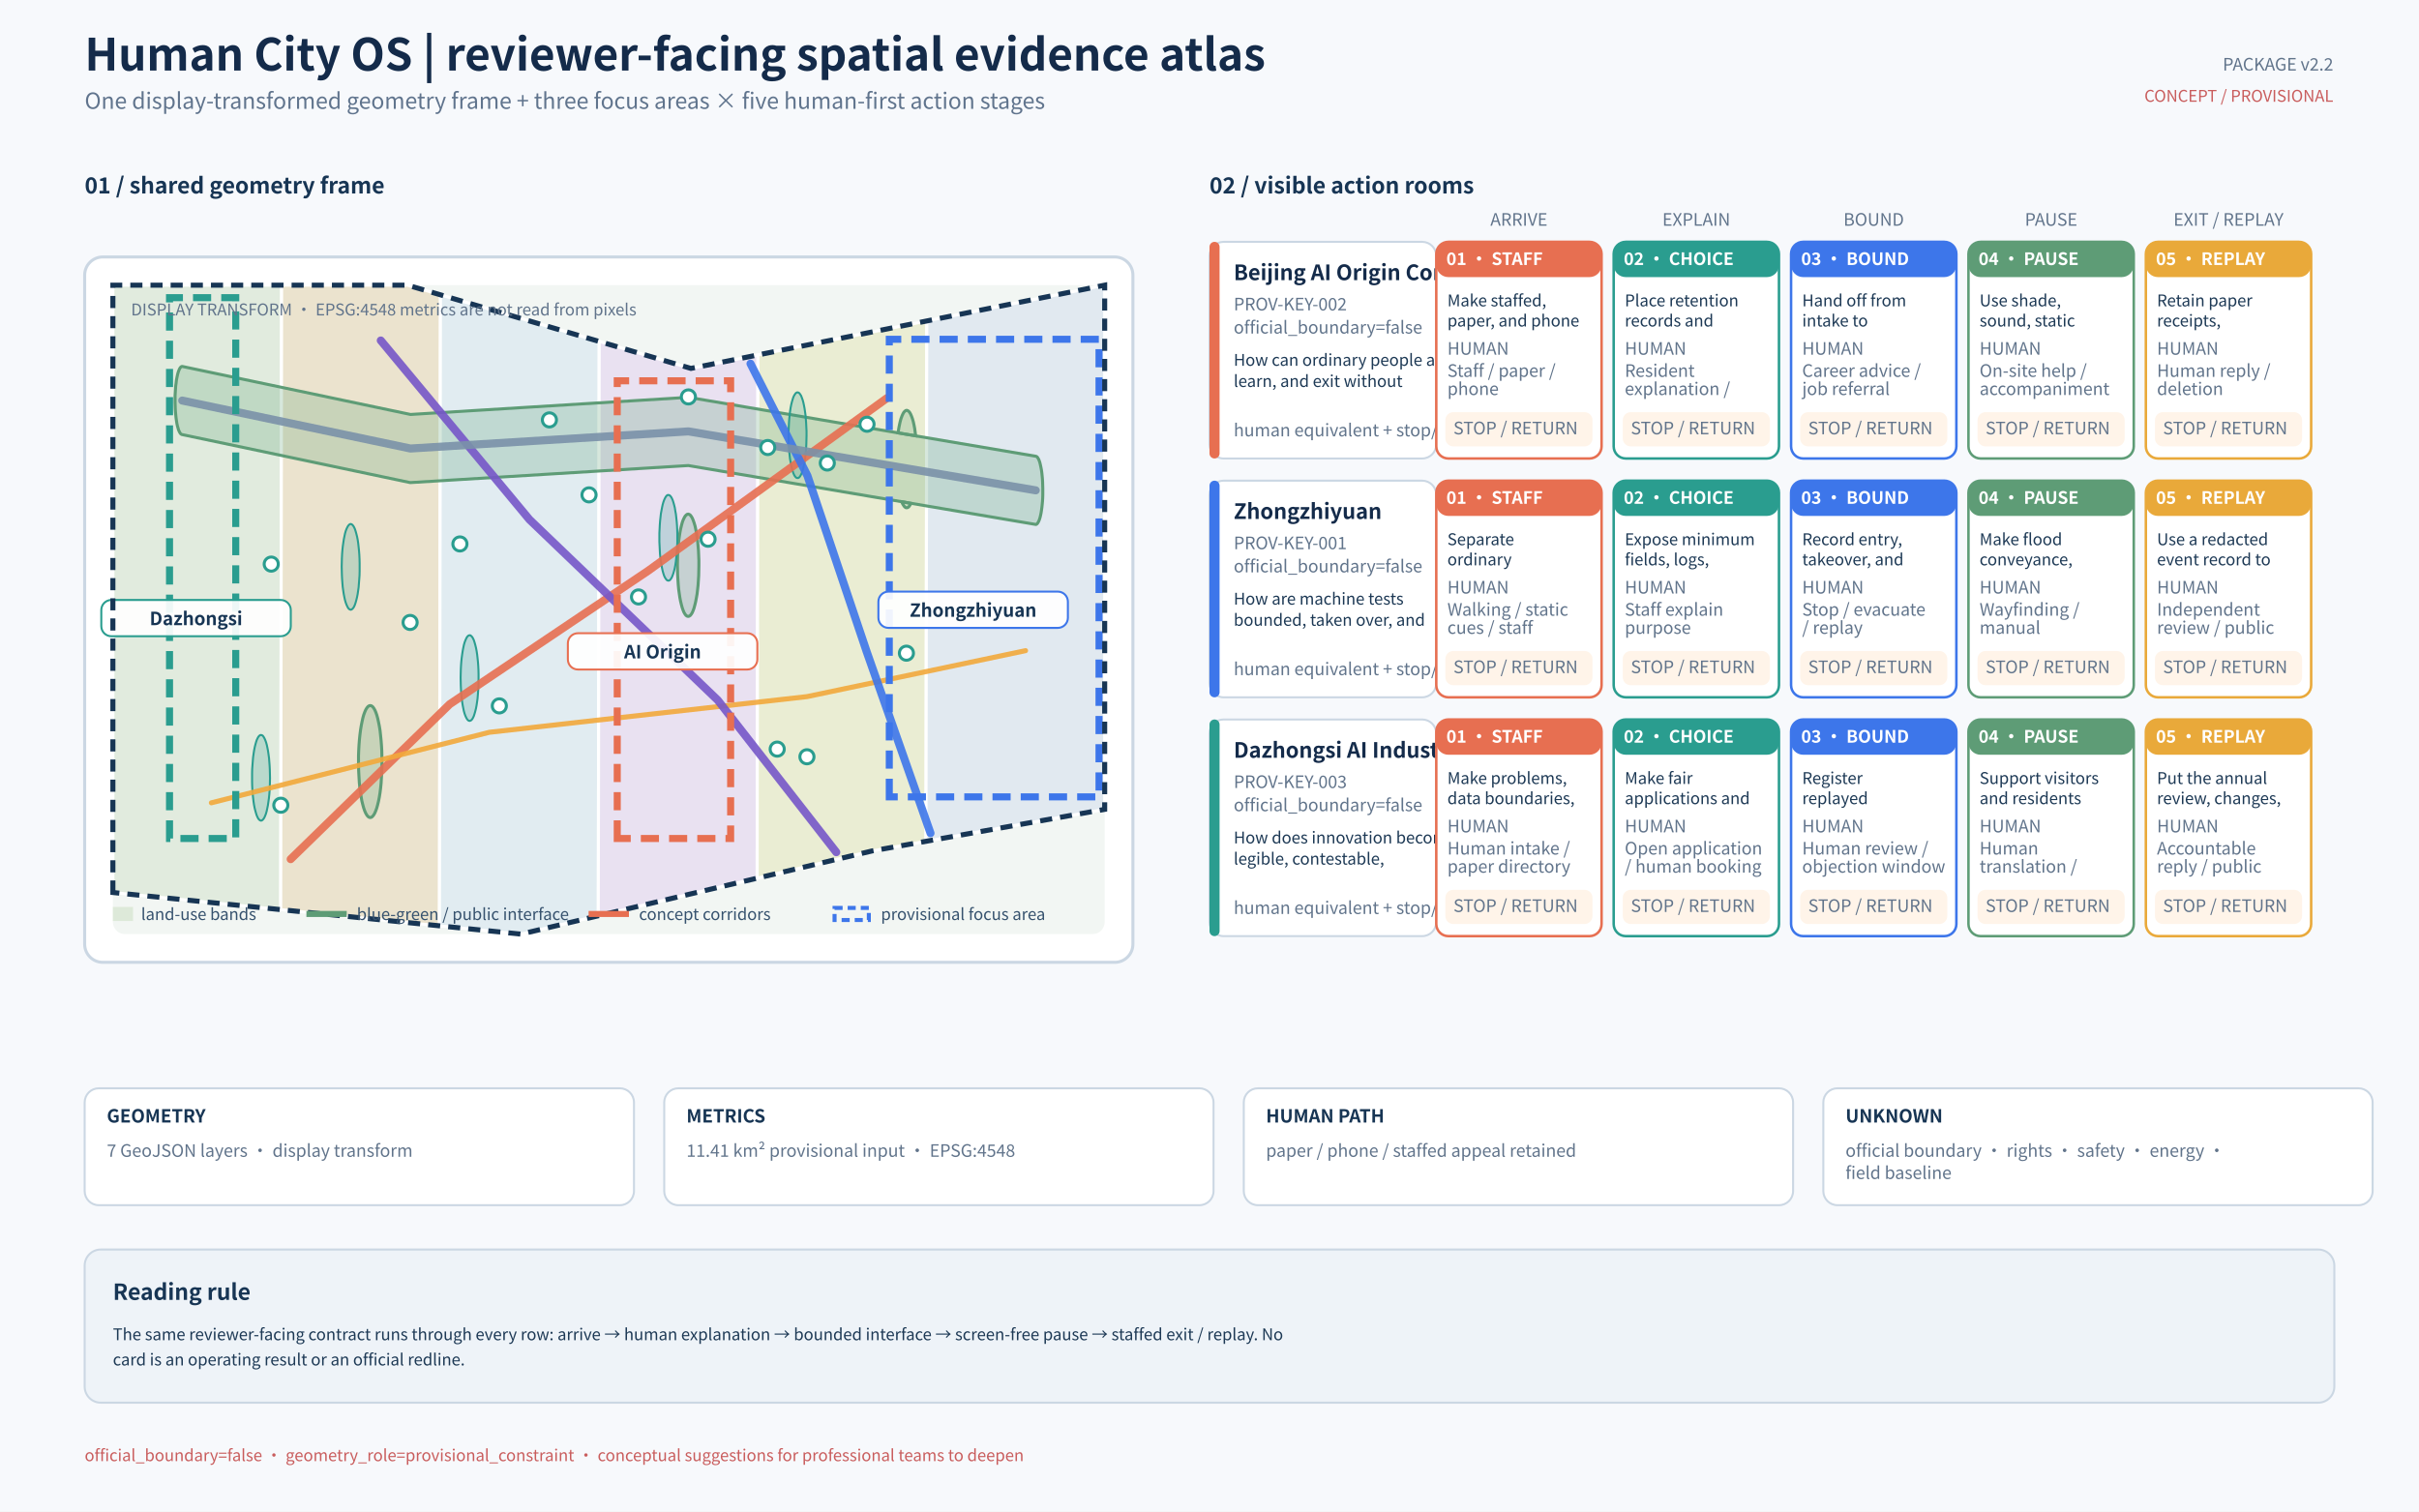
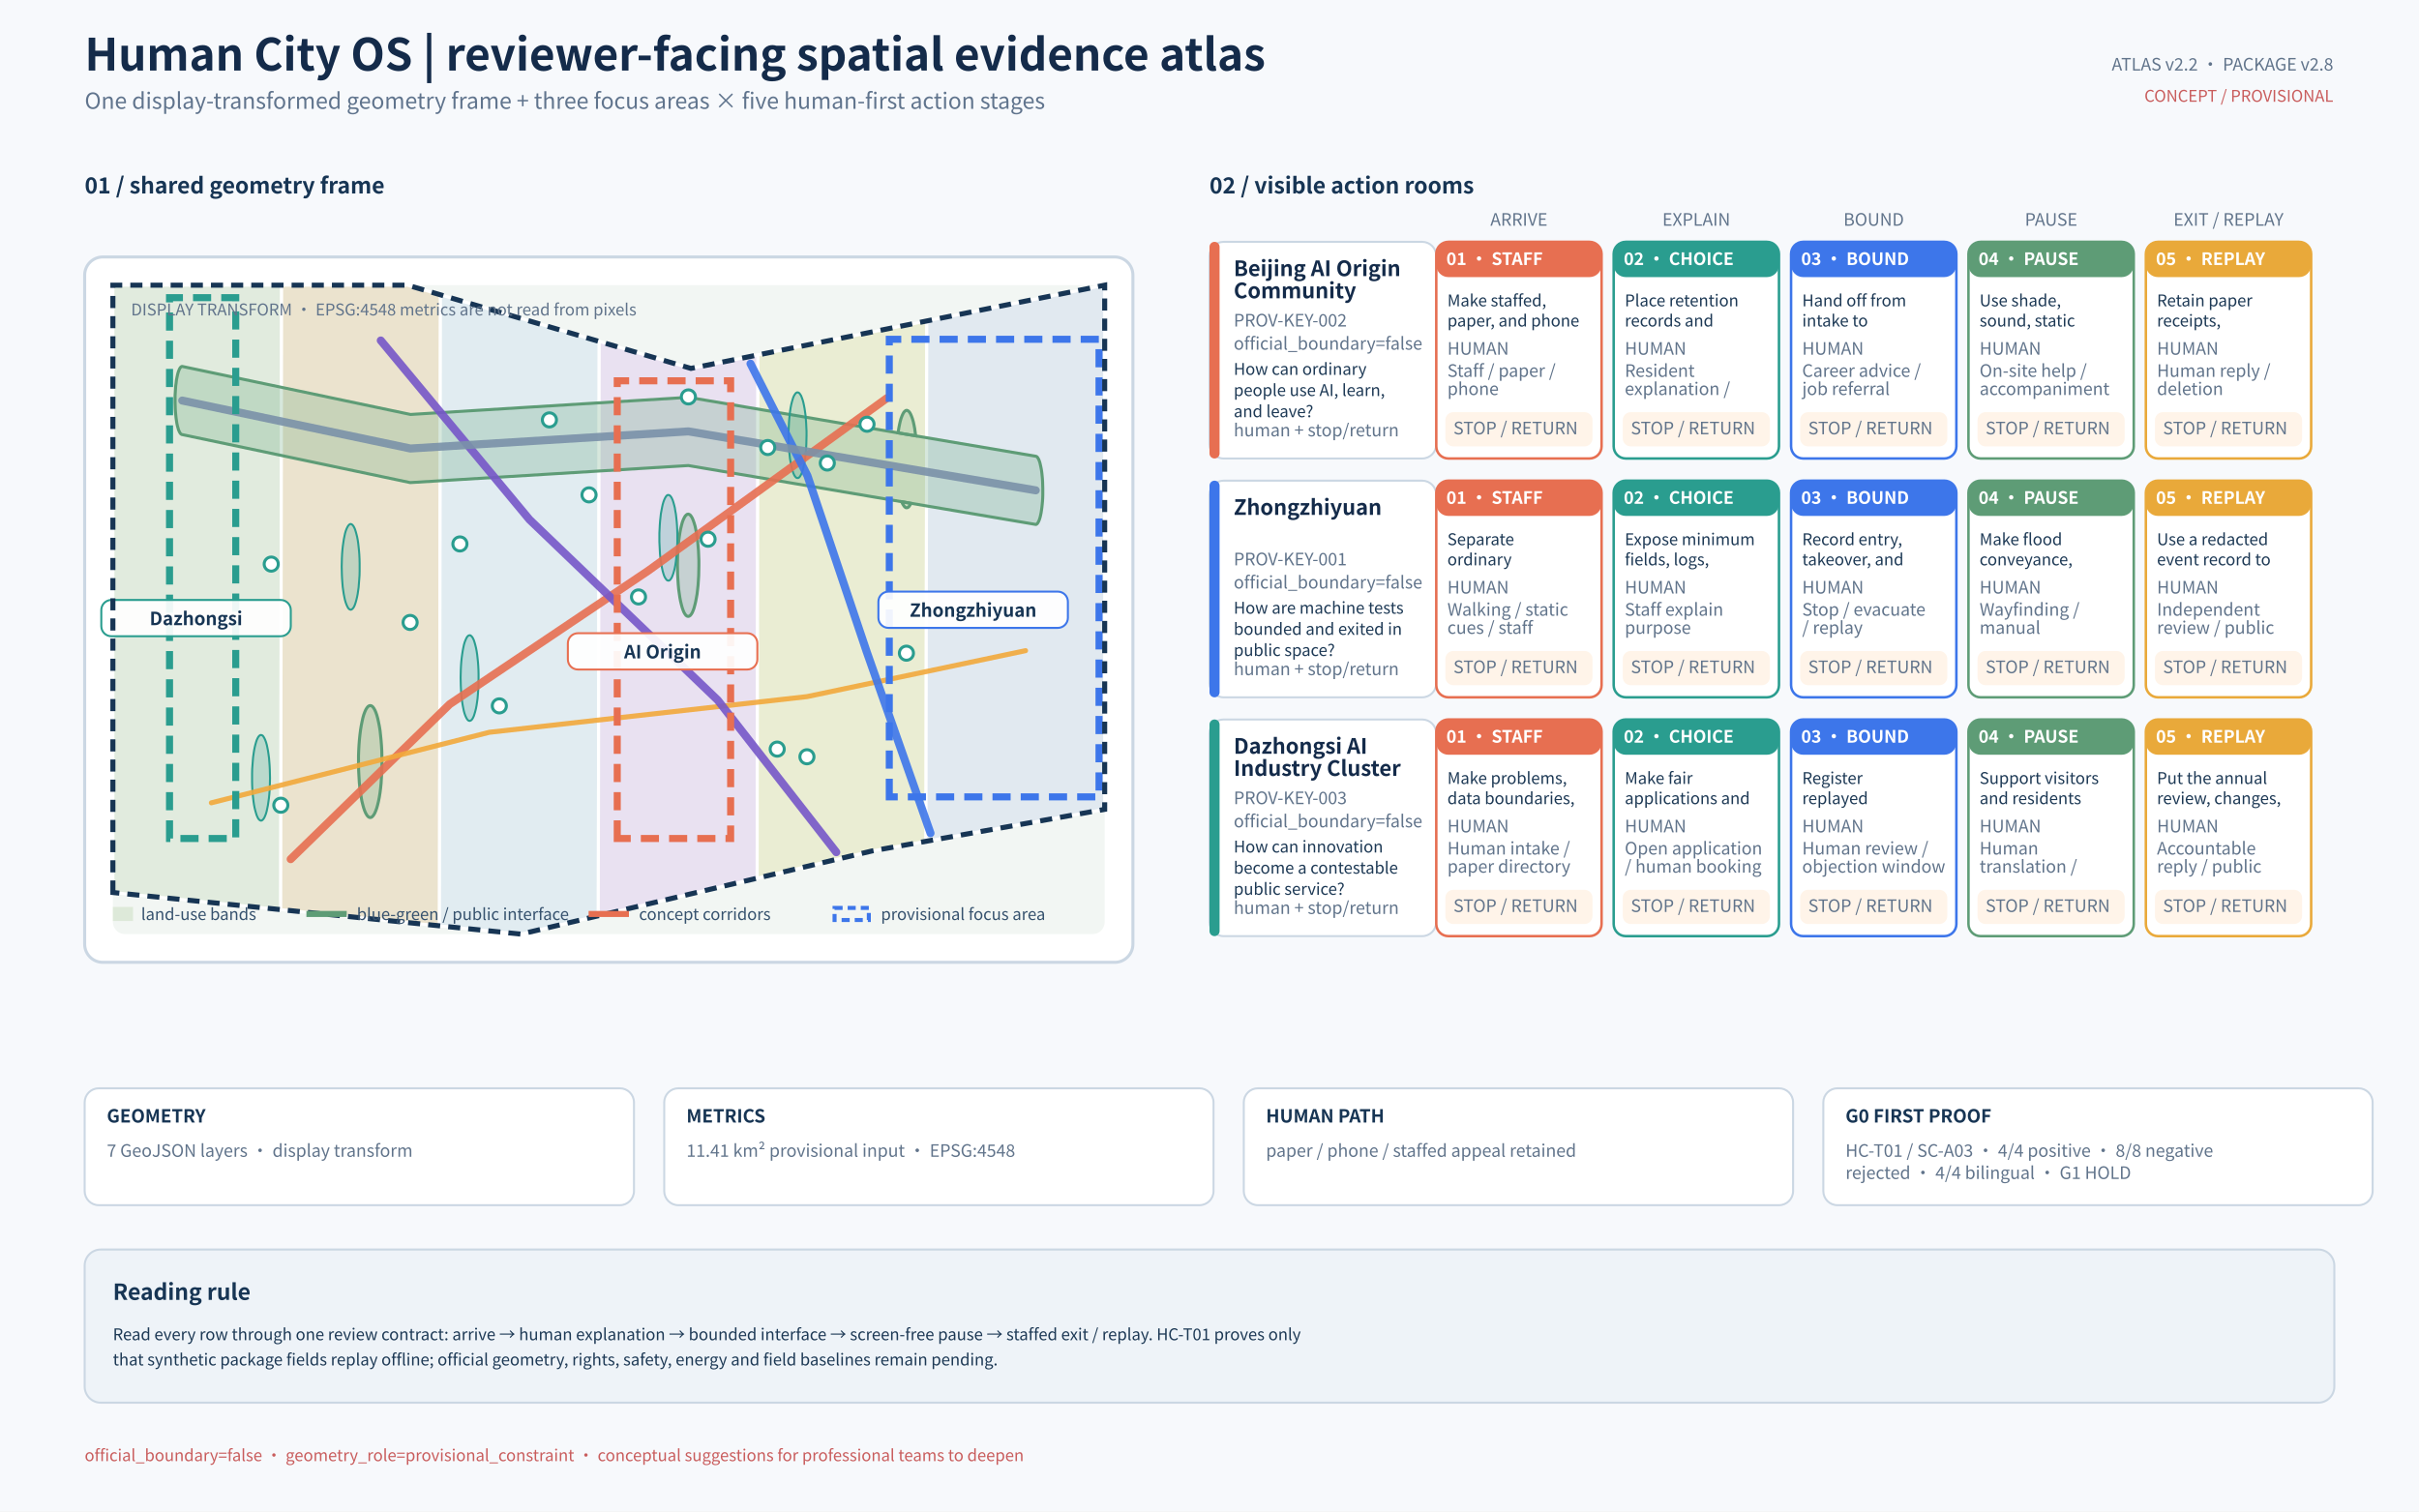
<svg xmlns="http://www.w3.org/2000/svg" width="2400" height="1500" viewBox="0 0 2400 1500">
  <rect width="2400" height="1500" fill="#F7F9FC" />
  <style>
.title{font:700 44px -apple-system,BlinkMacSystemFont,"PingFang SC","Noto Sans CJK SC",sans-serif;fill:#142B4A}.sub{font:22px -apple-system,BlinkMacSystemFont,"PingFang SC","Noto Sans CJK SC",sans-serif;fill:#60748D}.label{font:700 22px -apple-system,BlinkMacSystemFont,"PingFang SC","Noto Sans CJK SC",sans-serif;fill:#173554}.small{font:17px -apple-system,BlinkMacSystemFont,"PingFang SC","Noto Sans CJK SC",sans-serif;fill:#61748B}.maplabel{font:700 18px -apple-system,BlinkMacSystemFont,"PingFang SC","Noto Sans CJK SC",sans-serif;fill:#173554}.mapnote{font:16px -apple-system,BlinkMacSystemFont,"PingFang SC","Noto Sans CJK SC",sans-serif;fill:#61748B}.legend{font:16px -apple-system,BlinkMacSystemFont,"PingFang SC","Noto Sans CJK SC",sans-serif;fill:#36526E}.area{font:700 21px -apple-system,BlinkMacSystemFont,"PingFang SC","Noto Sans CJK SC",sans-serif;fill:#142B4A}.nodehead{font:700 17px -apple-system,BlinkMacSystemFont,"PingFang SC","Noto Sans CJK SC",sans-serif;fill:#FFFFFF}.body{font:16px -apple-system,BlinkMacSystemFont,"PingFang SC","Noto Sans CJK SC",sans-serif;fill:#1D3955}.foot{font:16px -apple-system,BlinkMacSystemFont,"PingFang SC","Noto Sans CJK SC",sans-serif;fill:#C95D5D}.chip{font:700 18px -apple-system,BlinkMacSystemFont,"PingFang SC","Noto Sans CJK SC",sans-serif;fill:#173554}</style>
  <text x="84" y="70" class="title">Human City OS | reviewer-facing spatial evidence atlas</text>
  <text x="84" y="108" class="sub">One display-transformed geometry frame + three focus areas × five human-first action stages</text>
-   <text x="2315" y="70" text-anchor="end" class="small">PACKAGE v2.2</text>
+   <text x="2315" y="70" text-anchor="end" class="small">ATLAS v2.2 · PACKAGE v2.8</text>
  <text x="2315" y="101" text-anchor="end" class="foot">CONCEPT / PROVISIONAL</text>
  <text x="84" y="192" class="label">01 / shared geometry frame</text>
  <text x="1200" y="192" class="label">02 / visible action rooms</text>
  <rect x="84" y="255" width="1040" height="700" rx="18" fill="#FFFFFF" stroke="#CBD7E3" stroke-width="3" />
  <rect x="112" y="283" width="984" height="644" rx="12" fill="#F2F6F3" />
  <path d="M112.0,885.7 L278.5,902.7 L279.4,283.0 L112.0,283.0 L112.0,885.7 Z" fill="#DDE9D9" fill-opacity="0.82" stroke="#FFFFFF" stroke-width="3" />
  <path d="M404.4,283.0 L279.4,283.0 L278.5,902.7 L436.0,918.8 L437.0,292.6 L404.4,283.0 Z" fill="#E9DFC5" fill-opacity="0.82" stroke="#FFFFFF" stroke-width="3" />
  <path d="M437.0,292.6 L436.0,918.8 L516.8,927.0 L593.6,908.8 L594.5,338.8 L437.0,292.6 Z" fill="#DCEAF0" fill-opacity="0.82" stroke="#FFFFFF" stroke-width="3" />
  <path d="M685.5,365.6 L594.5,338.8 L593.6,908.8 L751.2,871.5 L752.0,352.2 L685.5,365.6 Z" fill="#E6DDF0" fill-opacity="0.82" stroke="#FFFFFF" stroke-width="3" />
  <path d="M752.0,352.2 L751.2,871.5 L865.5,844.4 L918.7,834.9 L919.5,318.5 L752.0,352.2 Z" fill="#E8EBCB" fill-opacity="0.82" stroke="#FFFFFF" stroke-width="3" />
  <path d="M1096.0,283.0 L919.5,318.5 L918.7,834.9 L1096.0,803.2 L1096.0,283.0 Z" fill="#DCE6EF" fill-opacity="0.82" stroke="#FFFFFF" stroke-width="3" />
  <path d="M407.3,478.9 L682.9,462.0 L1027.3,520.4 L1028.0,520.4 L1028.7,520.0 L1029.4,519.3 L1030.0,518.3 L1030.7,517.0 L1031.3,515.4 L1031.9,513.5 L1032.4,511.4 L1032.9,509.0 L1033.3,506.4 L1033.7,503.6 L1034.0,500.7 L1034.3,497.6 L1034.5,494.4 L1034.6,491.1 L1034.6,487.8 L1034.6,484.5 L1034.5,481.2 L1034.4,477.9 L1034.2,474.8 L1033.9,471.7 L1033.6,468.8 L1033.2,466.1 L1032.7,463.5 L1032.2,461.2 L1031.7,459.1 L1031.1,457.3 L1030.5,455.8 L1029.8,454.6 L1029.2,453.7 L1028.5,453.1 L1027.8,452.8 L683.2,394.3 L682.9,394.3 L407.3,411.3 L181.1,363.7 L180.4,363.7 L179.7,364.0 L179.0,364.7 L178.3,365.7 L177.7,367.0 L177.1,368.5 L176.5,370.4 L176.0,372.5 L175.5,374.9 L175.0,377.4 L174.7,380.2 L174.3,383.1 L174.1,386.2 L173.9,389.4 L173.7,392.7 L173.7,396.0 L173.7,399.3 L173.8,402.6 L173.9,405.8 L174.1,409.0 L174.4,412.1 L174.7,415.0 L175.1,417.7 L175.5,420.3 L176.0,422.6 L176.6,424.7 L177.1,426.5 L177.8,428.1 L178.4,429.3 L179.1,430.3 L179.8,430.9 L180.4,431.2 L406.9,478.9 L407.3,478.9 Z" fill="#6EAA82" fill-opacity="0.28" stroke="#5E9C76" stroke-width="3" />
  <path d="M365.1,701.2 L364.0,702.5 L362.9,704.3 L361.9,706.6 L360.9,709.3 L360.0,712.5 L359.2,716.2 L358.4,720.2 L357.7,724.5 L357.1,729.2 L356.6,734.1 L356.2,739.2 L355.9,744.5 L355.7,749.9 L355.7,755.3 L355.7,760.8 L355.9,766.2 L356.2,771.5 L356.5,776.6 L357.0,781.6 L357.6,786.3 L358.3,790.7 L359.0,794.8 L359.9,798.4 L360.8,801.7 L361.8,804.6 L362.8,806.9 L363.9,808.8 L365.0,810.2 L366.1,811.0 L367.2,811.3 L368.4,811.1 L369.5,810.3 L370.6,809.0 L371.7,807.2 L372.7,804.9 L373.7,802.2 L374.6,799.0 L375.5,795.3 L376.3,791.3 L377.0,787.0 L377.6,782.3 L378.1,777.4 L378.4,772.3 L378.7,767.0 L378.9,761.6 L379.0,756.2 L378.9,750.7 L378.8,745.3 L378.5,740.0 L378.1,734.9 L377.6,729.9 L377.1,725.2 L376.4,720.8 L375.6,716.8 L374.8,713.1 L373.9,709.8 L372.9,706.9 L371.9,704.6 L370.8,702.7 L369.7,701.3 L368.6,700.5 L367.4,700.2 L366.3,700.4 L365.1,701.2 Z" fill="#6EAA82" fill-opacity="0.28" stroke="#5E9C76" stroke-width="3" />
  <path d="M680.8,511.1 L679.7,512.3 L678.8,513.9 L677.8,516.0 L676.9,518.5 L676.1,521.5 L675.3,524.8 L674.6,528.5 L674.0,532.4 L673.4,536.7 L673.0,541.2 L672.6,545.9 L672.3,550.7 L672.2,555.6 L672.1,560.6 L672.2,565.6 L672.3,570.5 L672.6,575.3 L672.9,580.0 L673.3,584.5 L673.9,588.8 L674.5,592.9 L675.2,596.6 L676.0,599.9 L676.8,602.9 L677.7,605.5 L678.6,607.7 L679.6,609.4 L680.6,610.7 L681.6,611.4 L682.7,611.7 L683.7,611.5 L684.8,610.8 L685.8,609.6 L686.8,608.0 L687.7,605.9 L688.6,603.4 L689.4,600.4 L690.2,597.1 L690.9,593.4 L691.6,589.5 L692.1,585.2 L692.6,580.7 L692.9,576.0 L693.2,571.2 L693.3,566.3 L693.4,561.3 L693.4,556.3 L693.2,551.4 L693.0,546.6 L692.6,541.9 L692.2,537.4 L691.6,533.1 L691.0,529.0 L690.3,525.3 L689.6,522.0 L688.7,519.0 L687.8,516.4 L686.9,514.2 L685.9,512.5 L684.9,511.2 L683.9,510.5 L682.8,510.2 L681.8,510.4 L680.8,511.1 Z" fill="#6EAA82" fill-opacity="0.28" stroke="#5E9C76" stroke-width="3" />
  <path d="M897.7,408.1 L896.7,409.2 L895.8,410.8 L894.9,412.8 L894.0,415.2 L893.2,418.0 L892.5,421.1 L891.8,424.6 L891.2,428.4 L891.0,429.6 L908.5,432.5 L908.0,429.0 L907.5,425.2 L906.8,421.6 L906.1,418.4 L905.3,415.6 L904.4,413.1 L903.5,411.0 L902.6,409.4 L901.6,408.2 L900.6,407.5 L899.6,407.2 L898.7,407.4 L897.7,408.1 Z M894.7,498.1 L895.6,500.1 L896.6,501.7 L897.5,502.9 L898.5,503.7 L899.5,503.9 L900.5,503.7 L901.5,503.1 L902.4,501.9 L903.4,500.4 L903.8,499.5 L894.7,497.9 L894.7,498.1 Z" fill="#6EAA82" fill-opacity="0.28" stroke="#5E9C76" stroke-width="3" />
  <path d="M258.2,729.5 L257.3,730.1 L256.4,731.1 L255.6,732.5 L254.8,734.2 L254.1,736.3 L253.4,738.8 L252.7,741.6 L252.1,744.7 L251.6,748.0 L251.1,751.6 L250.8,755.3 L250.5,759.2 L250.2,763.3 L250.1,767.4 L250.1,771.6 L250.1,775.7 L250.2,779.9 L250.4,783.9 L250.7,787.8 L251.1,791.6 L251.5,795.2 L252.0,798.6 L252.6,801.7 L253.3,804.5 L254.0,807.0 L254.7,809.2 L255.5,811.0 L256.3,812.5 L257.2,813.5 L258.0,814.1 L258.9,814.4 L259.8,814.2 L260.6,813.6 L261.5,812.6 L262.3,811.3 L263.1,809.5 L263.9,807.4 L264.6,804.9 L265.2,802.1 L265.8,799.1 L266.3,795.7 L266.8,792.2 L267.2,788.4 L267.5,784.5 L267.7,780.5 L267.8,776.3 L267.9,772.2 L267.8,768.0 L267.7,763.9 L267.5,759.8 L267.2,755.9 L266.9,752.1 L266.4,748.5 L265.9,745.1 L265.3,742.0 L264.7,739.2 L264.0,736.7 L263.2,734.5 L262.4,732.7 L261.6,731.3 L260.8,730.2 L259.9,729.6 L259.0,729.4 L258.2,729.5 Z" fill="#2A9D8F" fill-opacity="0.22" stroke="#2A9D8F" stroke-width="2" />
  <path d="M464.3,631.1 L463.4,632.1 L462.6,633.5 L461.8,635.3 L461.0,637.4 L460.3,639.8 L459.7,642.6 L459.1,645.7 L458.6,649.0 L458.1,652.6 L457.7,656.3 L457.4,660.3 L457.2,664.3 L457.1,668.4 L457.0,672.6 L457.1,676.8 L457.2,680.9 L457.4,684.9 L457.7,688.9 L458.0,692.7 L458.5,696.3 L459.0,699.6 L459.6,702.7 L460.2,705.6 L460.9,708.1 L461.7,710.3 L462.5,712.1 L463.3,713.5 L464.1,714.5 L465.0,715.2 L465.9,715.4 L466.7,715.2 L467.6,714.7 L468.5,713.7 L469.3,712.3 L470.1,710.6 L470.8,708.4 L471.5,706.0 L472.2,703.2 L472.8,700.1 L473.3,696.8 L473.8,693.2 L474.1,689.5 L474.4,685.5 L474.7,681.5 L474.8,677.4 L474.8,673.2 L474.8,669.0 L474.7,664.9 L474.5,660.9 L474.2,656.9 L473.8,653.1 L473.4,649.5 L472.9,646.2 L472.3,643.1 L471.6,640.2 L470.9,637.7 L470.2,635.5 L469.4,633.7 L468.6,632.3 L467.7,631.3 L466.9,630.6 L466.0,630.4 L465.1,630.6 L464.3,631.1 Z" fill="#2A9D8F" fill-opacity="0.22" stroke="#2A9D8F" stroke-width="2" />
  <path d="M661.4,491.9 L660.6,492.9 L659.8,494.3 L659.0,496.0 L658.2,498.2 L657.5,500.6 L656.9,503.4 L656.3,506.5 L655.7,509.8 L655.3,513.4 L654.9,517.1 L654.6,521.1 L654.4,525.1 L654.2,529.2 L654.2,533.4 L654.2,537.6 L654.4,541.7 L654.6,545.8 L654.8,549.7 L655.2,553.5 L655.7,557.1 L656.2,560.4 L656.8,563.6 L657.4,566.4 L658.1,568.9 L658.8,571.1 L659.6,572.9 L660.5,574.3 L661.3,575.4 L662.2,576.0 L663.0,576.2 L663.9,576.1 L664.8,575.5 L665.6,574.5 L666.5,573.1 L667.2,571.4 L668.0,569.2 L668.7,566.8 L669.4,564.0 L670.0,560.9 L670.5,557.6 L670.9,554.0 L671.3,550.3 L671.6,546.3 L671.8,542.3 L672.0,538.2 L672.0,534.0 L672.0,529.8 L671.9,525.7 L671.7,521.7 L671.4,517.7 L671.0,513.9 L670.6,510.3 L670.0,507.0 L669.5,503.8 L668.8,501.0 L668.1,498.5 L667.4,496.3 L666.6,494.5 L665.8,493.1 L664.9,492.0 L664.0,491.4 L663.2,491.2 L662.3,491.3 L661.4,491.9 Z" fill="#2A9D8F" fill-opacity="0.22" stroke="#2A9D8F" stroke-width="2" />
  <path d="M789.6,390.1 L788.8,391.1 L787.9,392.5 L787.1,394.2 L786.4,396.4 L785.7,398.8 L785.0,401.6 L784.4,404.7 L783.9,408.0 L783.5,411.6 L783.1,415.3 L782.8,419.2 L782.6,423.3 L782.4,427.4 L782.4,431.6 L782.4,435.8 L782.5,439.9 L782.7,443.9 L783.0,447.9 L783.4,451.7 L783.8,455.3 L784.4,458.6 L784.9,461.8 L785.6,464.6 L786.3,467.1 L787.0,469.3 L787.8,471.1 L788.6,472.5 L789.5,473.6 L790.3,474.2 L791.2,474.4 L792.1,474.3 L793.0,473.7 L793.8,472.7 L794.6,471.3 L795.4,469.6 L796.2,467.4 L796.9,465.0 L797.5,462.2 L798.1,459.1 L798.7,455.8 L799.1,452.2 L799.5,448.5 L799.8,444.5 L800.0,440.5 L800.1,436.4 L800.2,432.2 L800.2,428.0 L800.0,423.9 L799.8,419.8 L799.5,415.9 L799.2,412.1 L798.7,408.5 L798.2,405.1 L797.6,402.0 L797.0,399.2 L796.3,396.7 L795.5,394.5 L794.8,392.7 L793.9,391.3 L793.1,390.2 L792.2,389.6 L791.3,389.4 L790.5,389.5 L789.6,390.1 Z" fill="#2A9D8F" fill-opacity="0.22" stroke="#2A9D8F" stroke-width="2" />
  <path d="M346.3,520.8 L345.4,521.8 L344.6,523.2 L343.8,524.9 L343.0,527.0 L342.3,529.5 L341.7,532.3 L341.1,535.3 L340.6,538.7 L340.1,542.2 L339.7,546.0 L339.4,549.9 L339.2,554.0 L339.1,558.1 L339.0,562.2 L339.1,566.4 L339.2,570.5 L339.4,574.6 L339.7,578.5 L340.0,582.3 L340.5,585.9 L341.0,589.3 L341.6,592.4 L342.2,595.2 L342.9,597.7 L343.7,599.9 L344.5,601.7 L345.3,603.2 L346.1,604.2 L347.0,604.8 L347.9,605.1 L348.7,604.9 L349.6,604.3 L350.5,603.3 L351.3,602.0 L352.1,600.2 L352.8,598.1 L353.5,595.6 L354.2,592.8 L354.8,589.8 L355.3,586.4 L355.8,582.9 L356.1,579.1 L356.4,575.2 L356.7,571.2 L356.8,567.0 L356.8,562.9 L356.8,558.7 L356.7,554.6 L356.5,550.5 L356.2,546.6 L355.8,542.8 L355.4,539.2 L354.9,535.8 L354.3,532.7 L353.6,529.9 L352.9,527.4 L352.2,525.2 L351.4,523.4 L350.6,522.0 L349.7,520.9 L348.9,520.3 L348.0,520.0 L347.1,520.2 L346.3,520.8 Z" fill="#2A9D8F" fill-opacity="0.22" stroke="#2A9D8F" stroke-width="2" />
  <path d="M288.4,852.6 L446.2,698.8 L643.4,566.2 L880.0,395.1" fill="none" stroke="#E76F51" stroke-width="8" stroke-linecap="round" stroke-linejoin="round" opacity="0.9" />
  <path d="M209.7,796.7 L485.5,726.7 L800.7,691.3 L1017.5,645.7" fill="none" stroke="#F2A93B" stroke-width="5" stroke-linecap="round" stroke-linejoin="round" opacity="0.9" />
  <path d="M829.7,845.7 L712.1,694.8 L525.3,515.6 L377.8,337.9" fill="none" stroke="#7657C8" stroke-width="8" stroke-linecap="round" stroke-linejoin="round" opacity="0.9" />
  <path d="M923.2,826.8 L859.9,646.8 L801.1,472.1 L744.6,360.9" fill="none" stroke="#3D76EA" stroke-width="8" stroke-linecap="round" stroke-linejoin="round" opacity="0.9" />
  <path d="M180.8,397.5 L407.2,445.1 L683.0,428.1 L1027.6,486.6" fill="none" stroke="#7A91A8" stroke-width="8" stroke-linecap="round" stroke-linejoin="round" opacity="0.9" />
  <circle cx="278.6" cy="799.1" r="7" fill="#FFFFFF" stroke="#2A9D8F" stroke-width="3" />
  <circle cx="495.4" cy="700.5" r="7" fill="#FFFFFF" stroke="#2A9D8F" stroke-width="3" />
  <circle cx="406.9" cy="617.7" r="7" fill="#FFFFFF" stroke="#2A9D8F" stroke-width="3" />
  <circle cx="771.1" cy="743.4" r="7" fill="#FFFFFF" stroke="#2A9D8F" stroke-width="3" />
  <circle cx="702.5" cy="535.1" r="7" fill="#FFFFFF" stroke="#2A9D8F" stroke-width="3" />
  <circle cx="820.8" cy="459.5" r="7" fill="#FFFFFF" stroke="#2A9D8F" stroke-width="3" />
  <circle cx="584.4" cy="491.1" r="7" fill="#FFFFFF" stroke="#2A9D8F" stroke-width="3" />
  <circle cx="683.0" cy="393.9" r="7" fill="#FFFFFF" stroke="#2A9D8F" stroke-width="3" />
  <circle cx="545.1" cy="416.7" r="7" fill="#FFFFFF" stroke="#2A9D8F" stroke-width="3" />
  <circle cx="860.2" cy="421.0" r="7" fill="#FFFFFF" stroke="#2A9D8F" stroke-width="3" />
  <circle cx="761.7" cy="444.1" r="7" fill="#FFFFFF" stroke="#2A9D8F" stroke-width="3" />
  <circle cx="456.3" cy="539.8" r="7" fill="#FFFFFF" stroke="#2A9D8F" stroke-width="3" />
  <circle cx="633.5" cy="592.4" r="7" fill="#FFFFFF" stroke="#2A9D8F" stroke-width="3" />
  <circle cx="800.6" cy="751.0" r="7" fill="#FFFFFF" stroke="#2A9D8F" stroke-width="3" />
  <circle cx="899.3" cy="648.2" r="7" fill="#FFFFFF" stroke="#2A9D8F" stroke-width="3" />
  <circle cx="269.1" cy="559.8" r="7" fill="#FFFFFF" stroke="#2A9D8F" stroke-width="3" />
  <path d="M882.3,790.8 L882.3,336.7 L1090.4,336.7 L1090.4,790.8 L882.3,790.8 Z" fill="none" stroke="#3D76EA" stroke-width="7" stroke-dasharray="18 10" />
  <rect x="871.5" y="587.1" width="188" height="36" rx="10" fill="#FFFFFF" fill-opacity="0.92" stroke="#3D76EA" stroke-width="2" />
  <text x="965.5" y="612.1" text-anchor="middle" class="maplabel">Zhongzhiyuan</text>
  <path d="M612.4,832.1 L612.4,377.9 L724.9,377.9 L724.9,832.1 L612.4,832.1 Z" fill="none" stroke="#E76F51" stroke-width="7" stroke-dasharray="18 10" />
  <rect x="563.4" y="628.4" width="188" height="36" rx="10" fill="#FFFFFF" fill-opacity="0.92" stroke="#E76F51" stroke-width="2" />
  <text x="657.4" y="653.4" text-anchor="middle" class="maplabel">AI Origin</text>
  <path d="M168.2,832.1 L168.2,295.4 L233.9,295.4 L233.9,832.1 L168.2,832.1 Z" fill="none" stroke="#2A9D8F" stroke-width="7" stroke-dasharray="18 10" />
  <rect x="100.5" y="595.4" width="188" height="36" rx="10" fill="#FFFFFF" fill-opacity="0.92" stroke="#2A9D8F" stroke-width="2" />
  <text x="194.5" y="620.4" text-anchor="middle" class="maplabel">Dazhongsi</text>
  <path d="M112.0,885.7 L112.0,283.0 L404.4,283.0 L685.5,365.6 L1096.0,283.0 L1096.0,803.2 L865.5,844.4 L516.8,927.0 L112.0,885.7 Z" fill="none" stroke="#173554" stroke-width="5" stroke-dasharray="12 8" />
  <text x="130" y="313" class="mapnote">DISPLAY TRANSFORM · EPSG:4548 metrics are not read from pixels</text>
  <rect x="112" y="900" width="20" height="14" fill="#DDE9D9" />
  <text x="140" y="913" class="legend">land-use bands</text>
  <line x1="304" y1="907" x2="344" y2="907" stroke="#5E9C76" stroke-width="6" />
  <text x="354" y="913" class="legend">blue-green / public interface</text>
  <line x1="584" y1="907" x2="624" y2="907" stroke="#E76F51" stroke-width="6" />
  <text x="634" y="913" class="legend">concept corridors</text>
  <rect x="828" y="901" width="34" height="12" fill="none" stroke="#3D76EA" stroke-width="4" stroke-dasharray="8 5" />
  <text x="874" y="913" class="legend">provisional focus area</text>
  <text x="1507" y="224" text-anchor="middle" class="small" fill="#E76F51">ARRIVE</text>
  <text x="1683" y="224" text-anchor="middle" class="small" fill="#2A9D8F">EXPLAIN</text>
  <text x="1859" y="224" text-anchor="middle" class="small" fill="#3D76EA">BOUND</text>
  <text x="2035" y="224" text-anchor="middle" class="small" fill="#5E9C76">PAUSE</text>
  <text x="2211" y="224" text-anchor="middle" class="small" fill="#E9A93A">EXIT / REPLAY</text>
  <rect x="1200" y="240" width="225" height="215" rx="14" fill="#FFFFFF" stroke="#CBD7E3" stroke-width="2" />
  <rect x="1200" y="240" width="10" height="215" rx="5" fill="#E76F51" />
-   <text x="1224" y="278" class="area">Beijing AI Origin Community</text>
-   <text x="1224" y="308" class="small">PROV-KEY-002</text>
-   <text x="1224" y="331" class="small">official_boundary=false</text>
-   <text x="1224" y="363" class="body" text-anchor="start">
-     <tspan x="1224" dy="0">How can ordinary people act,</tspan>
-     <tspan x="1224" dy="21">learn, and exit without</tspan>
-   </text>
-   <text x="1224" y="433" class="small">human equivalent + stop/return</text>
+   <text x="1224" y="274" class="area" text-anchor="start">
+     <tspan x="1224" dy="0">Beijing AI Origin</tspan>
+     <tspan x="1224" dy="22">Community</tspan>
+   </text>
+   <text x="1224" y="324" class="small">PROV-KEY-002</text>
+   <text x="1224" y="347" class="small">official_boundary=false</text>
+   <text x="1224" y="372" class="body" text-anchor="start">
+     <tspan x="1224" dy="0">How can ordinary</tspan>
+     <tspan x="1224" dy="21">people use AI, learn,</tspan>
+     <tspan x="1224" dy="21">and leave?</tspan>
+   </text>
+   <text x="1224" y="433" class="small">human + stop/return</text>
  <rect x="1425" y="240" width="164" height="215" rx="12" fill="#FFFFFF" stroke="#E76F51" stroke-width="2.5" />
  <rect x="1425" y="240" width="164" height="35" rx="12" fill="#E76F51" />
  <text x="1435" y="263" class="nodehead">01 · STAFF</text>
  <text x="1436" y="304" class="body" text-anchor="start">
    <tspan x="1436" dy="0">Make staffed,</tspan>
    <tspan x="1436" dy="20">paper, and phone</tspan>
  </text>
  <text x="1436" y="352" class="small">HUMAN</text>
  <text x="1436" y="374" class="small" text-anchor="start">
    <tspan x="1436" dy="0">Staff / paper /</tspan>
    <tspan x="1436" dy="18">phone</tspan>
  </text>
  <rect x="1434" y="409" width="146" height="34" rx="8" fill="#FFF4E9" />
  <text x="1442" y="431" class="small">STOP / RETURN</text>
  <rect x="1601" y="240" width="164" height="215" rx="12" fill="#FFFFFF" stroke="#2A9D8F" stroke-width="2.5" />
  <rect x="1601" y="240" width="164" height="35" rx="12" fill="#2A9D8F" />
  <text x="1611" y="263" class="nodehead">02 · CHOICE</text>
  <text x="1612" y="304" class="body" text-anchor="start">
    <tspan x="1612" dy="0">Place retention</tspan>
    <tspan x="1612" dy="20">records and</tspan>
  </text>
  <text x="1612" y="352" class="small">HUMAN</text>
  <text x="1612" y="374" class="small" text-anchor="start">
    <tspan x="1612" dy="0">Resident</tspan>
    <tspan x="1612" dy="18">explanation /</tspan>
  </text>
  <rect x="1610" y="409" width="146" height="34" rx="8" fill="#FFF4E9" />
  <text x="1618" y="431" class="small">STOP / RETURN</text>
  <rect x="1777" y="240" width="164" height="215" rx="12" fill="#FFFFFF" stroke="#3D76EA" stroke-width="2.5" />
  <rect x="1777" y="240" width="164" height="35" rx="12" fill="#3D76EA" />
  <text x="1787" y="263" class="nodehead">03 · BOUND</text>
  <text x="1788" y="304" class="body" text-anchor="start">
    <tspan x="1788" dy="0">Hand off from</tspan>
    <tspan x="1788" dy="20">intake to</tspan>
  </text>
  <text x="1788" y="352" class="small">HUMAN</text>
  <text x="1788" y="374" class="small" text-anchor="start">
    <tspan x="1788" dy="0">Career advice /</tspan>
    <tspan x="1788" dy="18">job referral</tspan>
  </text>
  <rect x="1786" y="409" width="146" height="34" rx="8" fill="#FFF4E9" />
  <text x="1794" y="431" class="small">STOP / RETURN</text>
  <rect x="1953" y="240" width="164" height="215" rx="12" fill="#FFFFFF" stroke="#5E9C76" stroke-width="2.5" />
  <rect x="1953" y="240" width="164" height="35" rx="12" fill="#5E9C76" />
  <text x="1963" y="263" class="nodehead">04 · PAUSE</text>
  <text x="1964" y="304" class="body" text-anchor="start">
    <tspan x="1964" dy="0">Use shade,</tspan>
    <tspan x="1964" dy="20">sound, static</tspan>
  </text>
  <text x="1964" y="352" class="small">HUMAN</text>
  <text x="1964" y="374" class="small" text-anchor="start">
    <tspan x="1964" dy="0">On-site help /</tspan>
    <tspan x="1964" dy="18">accompaniment</tspan>
  </text>
  <rect x="1962" y="409" width="146" height="34" rx="8" fill="#FFF4E9" />
  <text x="1970" y="431" class="small">STOP / RETURN</text>
  <rect x="2129" y="240" width="164" height="215" rx="12" fill="#FFFFFF" stroke="#E9A93A" stroke-width="2.5" />
  <rect x="2129" y="240" width="164" height="35" rx="12" fill="#E9A93A" />
  <text x="2139" y="263" class="nodehead">05 · REPLAY</text>
  <text x="2140" y="304" class="body" text-anchor="start">
    <tspan x="2140" dy="0">Retain paper</tspan>
    <tspan x="2140" dy="20">receipts,</tspan>
  </text>
  <text x="2140" y="352" class="small">HUMAN</text>
  <text x="2140" y="374" class="small" text-anchor="start">
    <tspan x="2140" dy="0">Human reply /</tspan>
    <tspan x="2140" dy="18">deletion</tspan>
  </text>
  <rect x="2138" y="409" width="146" height="34" rx="8" fill="#FFF4E9" />
  <text x="2146" y="431" class="small">STOP / RETURN</text>
  <rect x="1200" y="477" width="225" height="215" rx="14" fill="#FFFFFF" stroke="#CBD7E3" stroke-width="2" />
  <rect x="1200" y="477" width="10" height="215" rx="5" fill="#3D76EA" />
-   <text x="1224" y="515" class="area">Zhongzhiyuan</text>
-   <text x="1224" y="545" class="small">PROV-KEY-001</text>
-   <text x="1224" y="568" class="small">official_boundary=false</text>
-   <text x="1224" y="600" class="body" text-anchor="start">
+   <text x="1224" y="511" class="area" text-anchor="start">
+     <tspan x="1224" dy="0">Zhongzhiyuan</tspan>
+   </text>
+   <text x="1224" y="561" class="small">PROV-KEY-001</text>
+   <text x="1224" y="584" class="small">official_boundary=false</text>
+   <text x="1224" y="609" class="body" text-anchor="start">
    <tspan x="1224" dy="0">How are machine tests</tspan>
-     <tspan x="1224" dy="21">bounded, taken over, and</tspan>
-   </text>
-   <text x="1224" y="670" class="small">human equivalent + stop/return</text>
+     <tspan x="1224" dy="21">bounded and exited in</tspan>
+     <tspan x="1224" dy="21">public space?</tspan>
+   </text>
+   <text x="1224" y="670" class="small">human + stop/return</text>
  <rect x="1425" y="477" width="164" height="215" rx="12" fill="#FFFFFF" stroke="#E76F51" stroke-width="2.5" />
  <rect x="1425" y="477" width="164" height="35" rx="12" fill="#E76F51" />
  <text x="1435" y="500" class="nodehead">01 · STAFF</text>
  <text x="1436" y="541" class="body" text-anchor="start">
    <tspan x="1436" dy="0">Separate</tspan>
    <tspan x="1436" dy="20">ordinary</tspan>
  </text>
  <text x="1436" y="589" class="small">HUMAN</text>
  <text x="1436" y="611" class="small" text-anchor="start">
    <tspan x="1436" dy="0">Walking / static</tspan>
    <tspan x="1436" dy="18">cues / staff</tspan>
  </text>
  <rect x="1434" y="646" width="146" height="34" rx="8" fill="#FFF4E9" />
  <text x="1442" y="668" class="small">STOP / RETURN</text>
  <rect x="1601" y="477" width="164" height="215" rx="12" fill="#FFFFFF" stroke="#2A9D8F" stroke-width="2.5" />
  <rect x="1601" y="477" width="164" height="35" rx="12" fill="#2A9D8F" />
  <text x="1611" y="500" class="nodehead">02 · CHOICE</text>
  <text x="1612" y="541" class="body" text-anchor="start">
    <tspan x="1612" dy="0">Expose minimum</tspan>
    <tspan x="1612" dy="20">fields, logs,</tspan>
  </text>
  <text x="1612" y="589" class="small">HUMAN</text>
  <text x="1612" y="611" class="small" text-anchor="start">
    <tspan x="1612" dy="0">Staff explain</tspan>
    <tspan x="1612" dy="18">purpose</tspan>
  </text>
  <rect x="1610" y="646" width="146" height="34" rx="8" fill="#FFF4E9" />
  <text x="1618" y="668" class="small">STOP / RETURN</text>
  <rect x="1777" y="477" width="164" height="215" rx="12" fill="#FFFFFF" stroke="#3D76EA" stroke-width="2.5" />
  <rect x="1777" y="477" width="164" height="35" rx="12" fill="#3D76EA" />
  <text x="1787" y="500" class="nodehead">03 · BOUND</text>
  <text x="1788" y="541" class="body" text-anchor="start">
    <tspan x="1788" dy="0">Record entry,</tspan>
    <tspan x="1788" dy="20">takeover, and</tspan>
  </text>
  <text x="1788" y="589" class="small">HUMAN</text>
  <text x="1788" y="611" class="small" text-anchor="start">
    <tspan x="1788" dy="0">Stop / evacuate</tspan>
    <tspan x="1788" dy="18">/ replay</tspan>
  </text>
  <rect x="1786" y="646" width="146" height="34" rx="8" fill="#FFF4E9" />
  <text x="1794" y="668" class="small">STOP / RETURN</text>
  <rect x="1953" y="477" width="164" height="215" rx="12" fill="#FFFFFF" stroke="#5E9C76" stroke-width="2.5" />
  <rect x="1953" y="477" width="164" height="35" rx="12" fill="#5E9C76" />
  <text x="1963" y="500" class="nodehead">04 · PAUSE</text>
  <text x="1964" y="541" class="body" text-anchor="start">
    <tspan x="1964" dy="0">Make flood</tspan>
    <tspan x="1964" dy="20">conveyance,</tspan>
  </text>
  <text x="1964" y="589" class="small">HUMAN</text>
  <text x="1964" y="611" class="small" text-anchor="start">
    <tspan x="1964" dy="0">Wayfinding /</tspan>
    <tspan x="1964" dy="18">manual</tspan>
  </text>
  <rect x="1962" y="646" width="146" height="34" rx="8" fill="#FFF4E9" />
  <text x="1970" y="668" class="small">STOP / RETURN</text>
  <rect x="2129" y="477" width="164" height="215" rx="12" fill="#FFFFFF" stroke="#E9A93A" stroke-width="2.5" />
  <rect x="2129" y="477" width="164" height="35" rx="12" fill="#E9A93A" />
  <text x="2139" y="500" class="nodehead">05 · REPLAY</text>
  <text x="2140" y="541" class="body" text-anchor="start">
    <tspan x="2140" dy="0">Use a redacted</tspan>
    <tspan x="2140" dy="20">event record to</tspan>
  </text>
  <text x="2140" y="589" class="small">HUMAN</text>
  <text x="2140" y="611" class="small" text-anchor="start">
    <tspan x="2140" dy="0">Independent</tspan>
    <tspan x="2140" dy="18">review / public</tspan>
  </text>
  <rect x="2138" y="646" width="146" height="34" rx="8" fill="#FFF4E9" />
  <text x="2146" y="668" class="small">STOP / RETURN</text>
  <rect x="1200" y="714" width="225" height="215" rx="14" fill="#FFFFFF" stroke="#CBD7E3" stroke-width="2" />
  <rect x="1200" y="714" width="10" height="215" rx="5" fill="#2A9D8F" />
-   <text x="1224" y="752" class="area">Dazhongsi AI Industry Cluster</text>
-   <text x="1224" y="782" class="small">PROV-KEY-003</text>
-   <text x="1224" y="805" class="small">official_boundary=false</text>
-   <text x="1224" y="837" class="body" text-anchor="start">
-     <tspan x="1224" dy="0">How does innovation become</tspan>
-     <tspan x="1224" dy="21">legible, contestable,</tspan>
-   </text>
-   <text x="1224" y="907" class="small">human equivalent + stop/return</text>
+   <text x="1224" y="748" class="area" text-anchor="start">
+     <tspan x="1224" dy="0">Dazhongsi AI</tspan>
+     <tspan x="1224" dy="22">Industry Cluster</tspan>
+   </text>
+   <text x="1224" y="798" class="small">PROV-KEY-003</text>
+   <text x="1224" y="821" class="small">official_boundary=false</text>
+   <text x="1224" y="846" class="body" text-anchor="start">
+     <tspan x="1224" dy="0">How can innovation</tspan>
+     <tspan x="1224" dy="21">become a contestable</tspan>
+     <tspan x="1224" dy="21">public service?</tspan>
+   </text>
+   <text x="1224" y="907" class="small">human + stop/return</text>
  <rect x="1425" y="714" width="164" height="215" rx="12" fill="#FFFFFF" stroke="#E76F51" stroke-width="2.5" />
  <rect x="1425" y="714" width="164" height="35" rx="12" fill="#E76F51" />
  <text x="1435" y="737" class="nodehead">01 · STAFF</text>
  <text x="1436" y="778" class="body" text-anchor="start">
    <tspan x="1436" dy="0">Make problems,</tspan>
    <tspan x="1436" dy="20">data boundaries,</tspan>
  </text>
  <text x="1436" y="826" class="small">HUMAN</text>
  <text x="1436" y="848" class="small" text-anchor="start">
    <tspan x="1436" dy="0">Human intake /</tspan>
    <tspan x="1436" dy="18">paper directory</tspan>
  </text>
  <rect x="1434" y="883" width="146" height="34" rx="8" fill="#FFF4E9" />
  <text x="1442" y="905" class="small">STOP / RETURN</text>
  <rect x="1601" y="714" width="164" height="215" rx="12" fill="#FFFFFF" stroke="#2A9D8F" stroke-width="2.5" />
  <rect x="1601" y="714" width="164" height="35" rx="12" fill="#2A9D8F" />
  <text x="1611" y="737" class="nodehead">02 · CHOICE</text>
  <text x="1612" y="778" class="body" text-anchor="start">
    <tspan x="1612" dy="0">Make fair</tspan>
    <tspan x="1612" dy="20">applications and</tspan>
  </text>
  <text x="1612" y="826" class="small">HUMAN</text>
  <text x="1612" y="848" class="small" text-anchor="start">
    <tspan x="1612" dy="0">Open application</tspan>
    <tspan x="1612" dy="18">/ human booking</tspan>
  </text>
  <rect x="1610" y="883" width="146" height="34" rx="8" fill="#FFF4E9" />
  <text x="1618" y="905" class="small">STOP / RETURN</text>
  <rect x="1777" y="714" width="164" height="215" rx="12" fill="#FFFFFF" stroke="#3D76EA" stroke-width="2.5" />
  <rect x="1777" y="714" width="164" height="35" rx="12" fill="#3D76EA" />
  <text x="1787" y="737" class="nodehead">03 · BOUND</text>
  <text x="1788" y="778" class="body" text-anchor="start">
    <tspan x="1788" dy="0">Register</tspan>
    <tspan x="1788" dy="20">replayed</tspan>
  </text>
  <text x="1788" y="826" class="small">HUMAN</text>
  <text x="1788" y="848" class="small" text-anchor="start">
    <tspan x="1788" dy="0">Human review /</tspan>
    <tspan x="1788" dy="18">objection window</tspan>
  </text>
  <rect x="1786" y="883" width="146" height="34" rx="8" fill="#FFF4E9" />
  <text x="1794" y="905" class="small">STOP / RETURN</text>
  <rect x="1953" y="714" width="164" height="215" rx="12" fill="#FFFFFF" stroke="#5E9C76" stroke-width="2.5" />
  <rect x="1953" y="714" width="164" height="35" rx="12" fill="#5E9C76" />
  <text x="1963" y="737" class="nodehead">04 · PAUSE</text>
  <text x="1964" y="778" class="body" text-anchor="start">
    <tspan x="1964" dy="0">Support visitors</tspan>
    <tspan x="1964" dy="20">and residents</tspan>
  </text>
  <text x="1964" y="826" class="small">HUMAN</text>
  <text x="1964" y="848" class="small" text-anchor="start">
    <tspan x="1964" dy="0">Human</tspan>
    <tspan x="1964" dy="18">translation /</tspan>
  </text>
  <rect x="1962" y="883" width="146" height="34" rx="8" fill="#FFF4E9" />
  <text x="1970" y="905" class="small">STOP / RETURN</text>
  <rect x="2129" y="714" width="164" height="215" rx="12" fill="#FFFFFF" stroke="#E9A93A" stroke-width="2.5" />
  <rect x="2129" y="714" width="164" height="35" rx="12" fill="#E9A93A" />
  <text x="2139" y="737" class="nodehead">05 · REPLAY</text>
  <text x="2140" y="778" class="body" text-anchor="start">
    <tspan x="2140" dy="0">Put the annual</tspan>
    <tspan x="2140" dy="20">review, changes,</tspan>
  </text>
  <text x="2140" y="826" class="small">HUMAN</text>
  <text x="2140" y="848" class="small" text-anchor="start">
    <tspan x="2140" dy="0">Accountable</tspan>
    <tspan x="2140" dy="18">reply / public</tspan>
  </text>
  <rect x="2138" y="883" width="146" height="34" rx="8" fill="#FFF4E9" />
  <text x="2146" y="905" class="small">STOP / RETURN</text>
  <rect x="84" y="1080" width="545" height="116" rx="14" fill="#FFFFFF" stroke="#CBD7E3" stroke-width="2" />
  <text x="106" y="1114" class="chip">GEOMETRY</text>
  <text x="106" y="1148" class="small" text-anchor="start">
    <tspan x="106" dy="0">7 GeoJSON layers · display transform</tspan>
  </text>
  <rect x="659" y="1080" width="545" height="116" rx="14" fill="#FFFFFF" stroke="#CBD7E3" stroke-width="2" />
  <text x="681" y="1114" class="chip">METRICS</text>
  <text x="681" y="1148" class="small" text-anchor="start">
    <tspan x="681" dy="0">11.41 km² provisional input · EPSG:4548</tspan>
  </text>
  <rect x="1234" y="1080" width="545" height="116" rx="14" fill="#FFFFFF" stroke="#CBD7E3" stroke-width="2" />
  <text x="1256" y="1114" class="chip">HUMAN PATH</text>
  <text x="1256" y="1148" class="small" text-anchor="start">
    <tspan x="1256" dy="0">paper / phone / staffed appeal retained</tspan>
  </text>
  <rect x="1809" y="1080" width="545" height="116" rx="14" fill="#FFFFFF" stroke="#CBD7E3" stroke-width="2" />
-   <text x="1831" y="1114" class="chip">UNKNOWN</text>
+   <text x="1831" y="1114" class="chip">G0 FIRST PROOF</text>
  <text x="1831" y="1148" class="small" text-anchor="start">
-     <tspan x="1831" dy="0">official boundary · rights · safety · energy ·</tspan>
-     <tspan x="1831" dy="22">field baseline</tspan>
+     <tspan x="1831" dy="0">HC-T01 / SC-A03 · 4/4 positive · 8/8 negative</tspan>
+     <tspan x="1831" dy="22">rejected · 4/4 bilingual · G1 HOLD</tspan>
  </text>
  <rect x="84" y="1240" width="2232" height="152" rx="16" fill="#EEF3F8" stroke="#CBD7E3" stroke-width="2" />
  <text x="112" y="1290" class="label">Reading rule</text>
  <text x="112" y="1330" class="body" text-anchor="start">
-     <tspan x="112" dy="0">The same reviewer-facing contract runs through every row: arrive → human explanation → bounded interface → screen-free pause → staffed exit / replay. No</tspan>
-     <tspan x="112" dy="25">card is an operating result or an official redline.</tspan>
+     <tspan x="112" dy="0">Read every row through one review contract: arrive → human explanation → bounded interface → screen-free pause → staffed exit / replay. HC-T01 proves only</tspan>
+     <tspan x="112" dy="25">that synthetic package fields replay offline; official geometry, rights, safety, energy and field baselines remain pending.</tspan>
  </text>
  <text x="84" y="1450" class="foot">official_boundary=false · geometry_role=provisional_constraint · conceptual suggestions for professional teams to deepen</text>
</svg>
